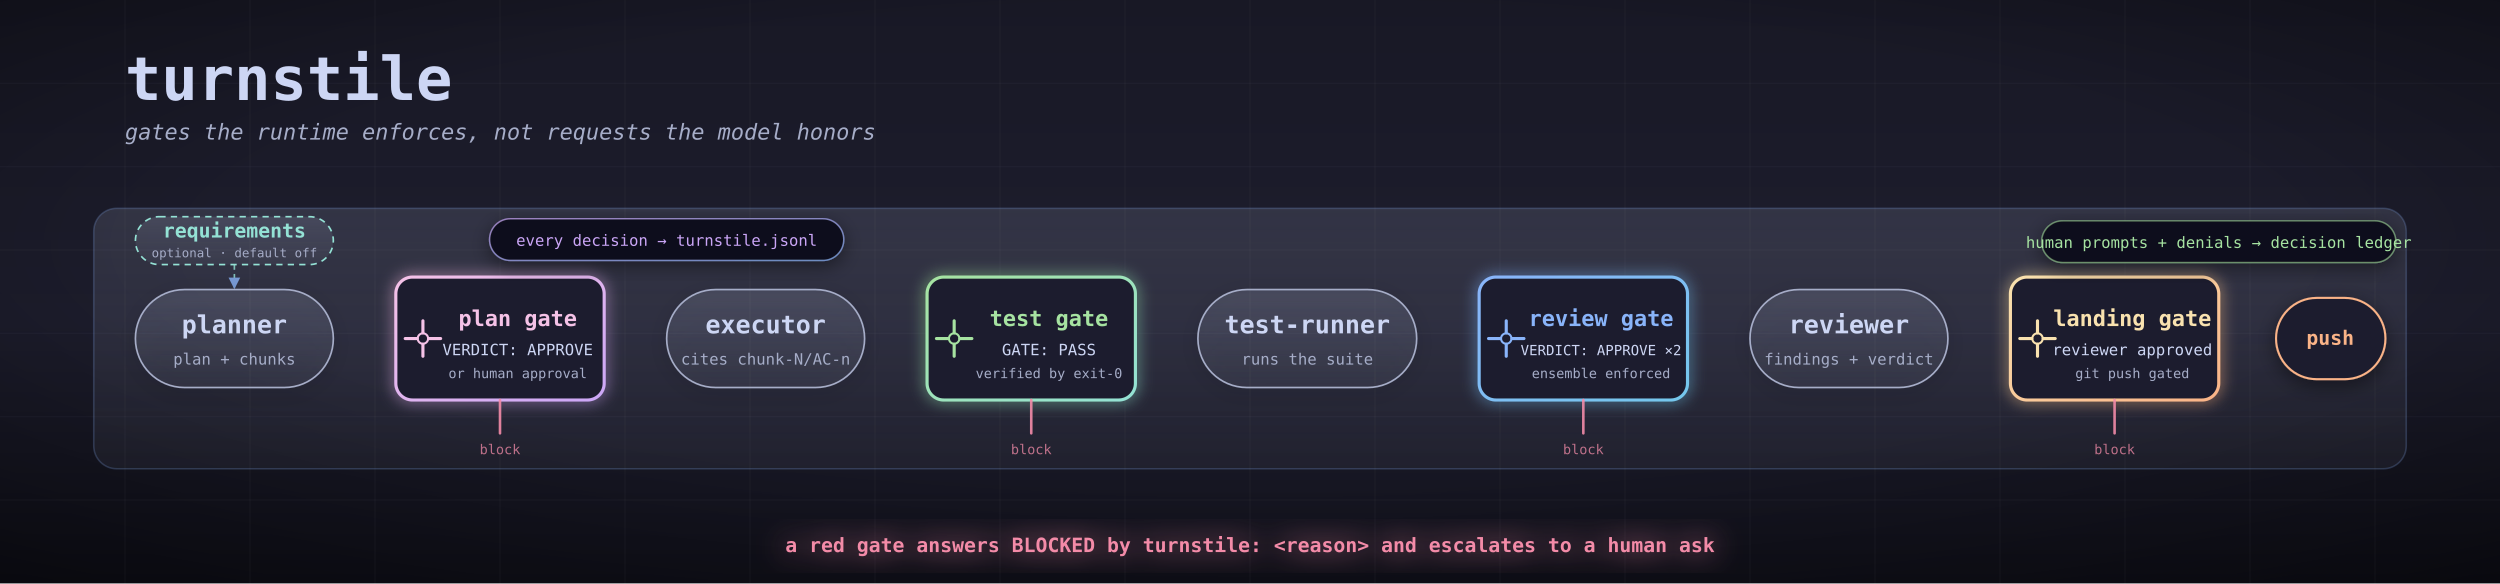
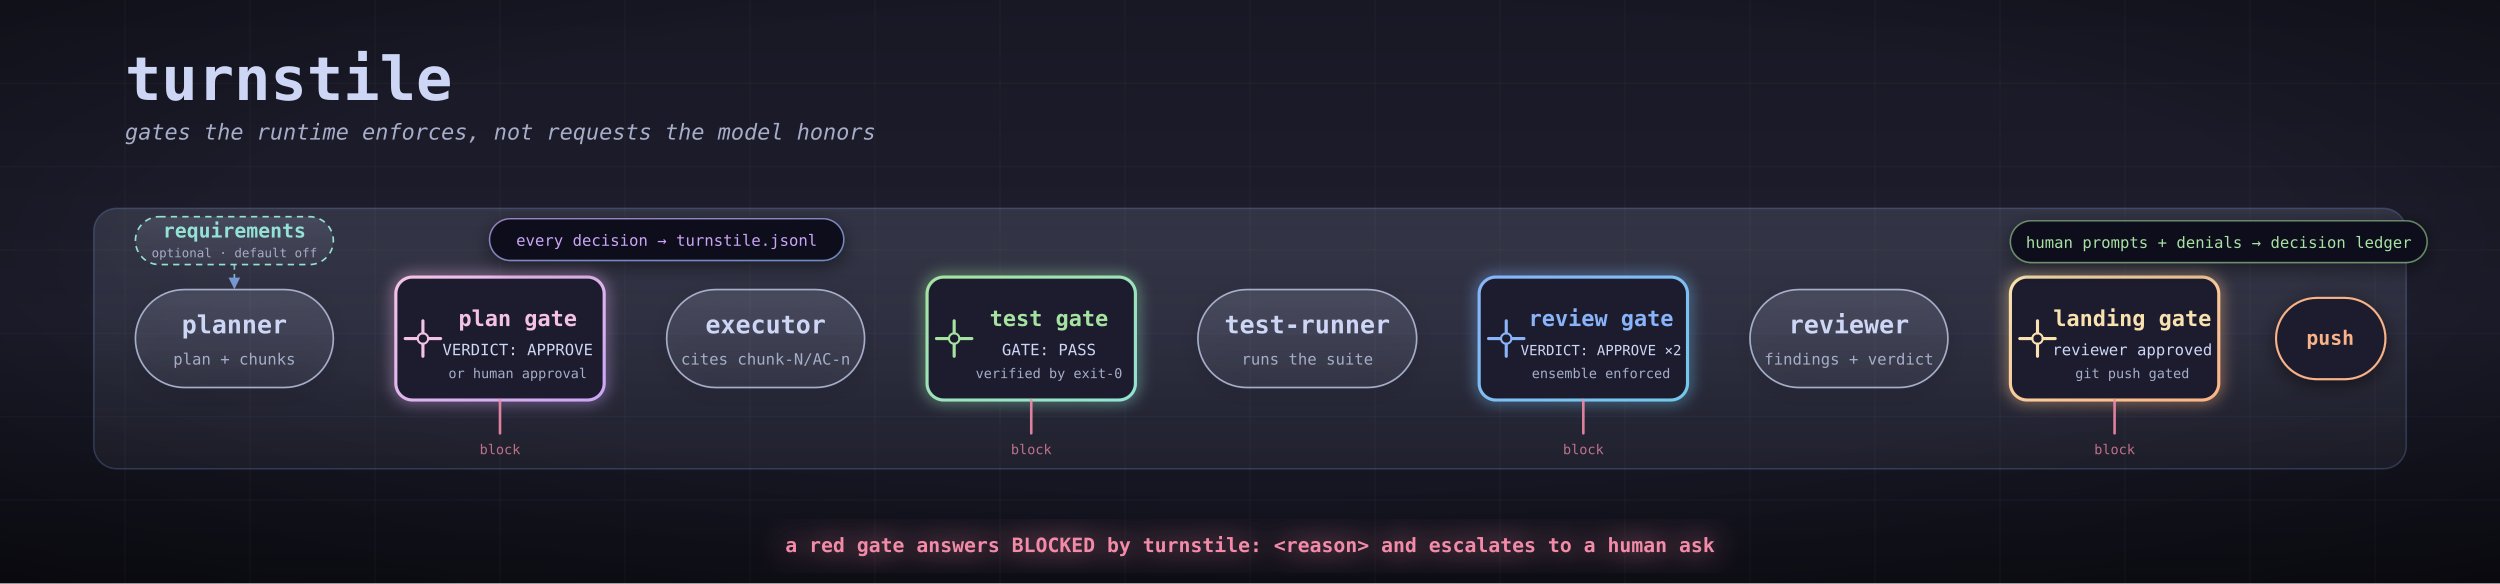
<svg xmlns="http://www.w3.org/2000/svg" width="2400" height="560" viewBox="0 0 2400 560" role="img" aria-label="turnstile: the enforced pipeline — requirements (optional, default off), planner, plan-reviewer, executor, test-runner, reviewer with gates blocking every dispatch">
  <defs>
    <linearGradient id="bg" x1="0" y1="0" x2="0" y2="1">
      <stop offset="0" stop-color="#181825" />
      <stop offset="0.55" stop-color="#1E1E2E" />
      <stop offset="1" stop-color="#11111B" />
    </linearGradient>
    <radialGradient id="vignette" cx="0.5" cy="0.42" r="0.75">
      <stop offset="0.55" stop-color="#000000" stop-opacity="0" />
      <stop offset="1" stop-color="#000000" stop-opacity="0.45" />
    </radialGradient>
    <linearGradient id="glass" x1="0" y1="0" x2="0" y2="1">
      <stop offset="0" stop-color="#CDD6F4" stop-opacity="0.13" />
      <stop offset="1" stop-color="#CDD6F4" stop-opacity="0.05" />
    </linearGradient>
    <linearGradient id="acc-plan" x1="0" y1="0" x2="1" y2="1">
      <stop offset="0" stop-color="#F5C2E7" />
      <stop offset="1" stop-color="#CBA6F7" />
    </linearGradient>
    <linearGradient id="acc-test" x1="0" y1="0" x2="1" y2="1">
      <stop offset="0" stop-color="#A6E3A1" />
      <stop offset="1" stop-color="#94E2D5" />
    </linearGradient>
    <linearGradient id="acc-review" x1="0" y1="0" x2="1" y2="1">
      <stop offset="0" stop-color="#89B4FA" />
      <stop offset="1" stop-color="#74C7EC" />
    </linearGradient>
    <linearGradient id="acc-push" x1="0" y1="0" x2="1" y2="1">
      <stop offset="0" stop-color="#F9E2AF" />
      <stop offset="1" stop-color="#FAB387" />
    </linearGradient>
    <linearGradient id="acc-journal" x1="0" y1="0" x2="1" y2="1">
      <stop offset="0" stop-color="#CBA6F7" />
      <stop offset="1" stop-color="#89B4FA" />
    </linearGradient>
    <linearGradient id="flow" x1="0" y1="0" x2="1" y2="0">
      <stop offset="0" stop-color="#89B4FA" />
      <stop offset="1" stop-color="#CBA6F7" />
    </linearGradient>
    <filter id="glow" x="-60%" y="-60%" width="220%" height="220%">
      <feGaussianBlur stdDeviation="7" result="b" />
      <feMerge>
        <feMergeNode in="b" />
        <feMergeNode in="SourceGraphic" />
      </feMerge>
    </filter>
    <filter id="softglow" x="-80%" y="-80%" width="260%" height="260%">
      <feGaussianBlur stdDeviation="14" result="b" />
      <feMerge>
        <feMergeNode in="b" />
        <feMergeNode in="SourceGraphic" />
      </feMerge>
    </filter>
    <filter id="cardshadow" x="-30%" y="-30%" width="160%" height="180%">
      <feDropShadow dx="0" dy="5" stdDeviation="9" flood-color="#000000" flood-opacity="0.45" />
    </filter>
    <style>
      @keyframes dashmove { to { stroke-dashoffset: -22; } }
      .flow { stroke-dasharray: 7 5; animation: dashmove 1.4s linear infinite; }
      @media (prefers-reduced-motion: reduce) { .flow { animation: none; } }
    </style>
    <marker id="arrow" viewBox="0 0 10 10" refX="8.5" refY="5" markerWidth="7" markerHeight="7" orient="auto-start-reverse">
      <path d="M 0 0 L 10 5 L 0 10 z" fill="#89B4FA" />
    </marker>
    <g id="turnstile-arm">
      <circle cx="0" cy="0" r="5" fill="none" stroke-width="2" />
      <line x1="0" y1="-5.5" x2="0" y2="-17" stroke-width="3" stroke-linecap="round" />
      <line x1="0" y1="5.5" x2="0" y2="17" stroke-width="3" stroke-linecap="round" />
      <line x1="-5.5" y1="0" x2="-17" y2="0" stroke-width="3" stroke-linecap="round" />
      <line x1="5.5" y1="0" x2="17" y2="0" stroke-width="3" stroke-linecap="round" />
    </g>
  </defs>
  <rect width="2400" height="560" fill="url(#bg)" />
  <rect width="2400" height="560" fill="url(#vignette)" />
  <g stroke="#CDD6F4" stroke-opacity="0.035" stroke-width="1">
    <path d="M0 80H2400M0 160H2400M0 240H2400M0 320H2400M0 400H2400M0 480H2400" />
    <path d="M120 0V640M240 0V640M360 0V640M480 0V640M600 0V640M720 0V640M840 0V640M960 0V640M1080 0V640M1200 0V640M1320 0V640M1440 0V640M1560 0V640M1680 0V640M1800 0V640M1920 0V640M2040 0V640M2160 0V640M2280 0V640" />
  </g>
  <text x="120" y="96" font-family="ui-monospace, SFMono-Regular, Menlo, monospace" font-size="58" font-weight="700" fill="#CDD6F4">turnstile</text>
  <text x="120" y="134" font-family="ui-monospace, SFMono-Regular, Menlo, monospace" font-size="21" font-style="italic" fill="#A6ADC8">gates the runtime enforces, not requests the model honors</text>
  <rect x="90" y="200" width="2220" height="250" rx="22" fill="url(#glass)" stroke="#89B4FA" stroke-opacity="0.22" stroke-width="1.5" />
  <path class="flow" d="M150 325 H2260" stroke="url(#flow)" stroke-width="2.5" fill="none" opacity="0.55" marker-end="url(#arrow)" />
  <g>
    <rect x="130" y="208" width="190" height="46" rx="23" fill="url(#glass)" stroke="#94E2D5" stroke-width="1.6" stroke-dasharray="6 5" />
    <text x="225" y="228" text-anchor="middle" font-family="ui-monospace, SFMono-Regular, Menlo, monospace" font-size="19" font-weight="600" fill="#94E2D5">requirements</text>
    <text x="225" y="247" text-anchor="middle" font-family="ui-monospace, SFMono-Regular, Menlo, monospace" font-size="12" fill="#A6ADC8">optional · default off</text>
    <path d="M225 254 L 225 276" stroke="#94E2D5" stroke-width="1.6" stroke-dasharray="5 4" fill="none" marker-end="url(#arrow)" opacity="0.8" />
  </g>
  <g filter="url(#cardshadow)">
    <rect x="130" y="278" width="190" height="94" rx="47" fill="url(#glass)" stroke="#A6ADC8" stroke-width="1.6" />
  </g>
  <text x="225" y="320" text-anchor="middle" font-family="ui-monospace, SFMono-Regular, Menlo, monospace" font-size="24" font-weight="600" fill="#CDD6F4">planner</text>
  <text x="225" y="350" text-anchor="middle" font-family="ui-monospace, SFMono-Regular, Menlo, monospace" font-size="15" fill="#A6ADC8">plan + chunks</text>
  <g filter="url(#glow)">
    <rect x="380" y="266" width="200" height="118" rx="16" fill="#1E1E2E" stroke="url(#acc-plan)" stroke-width="3" />
  </g>
  <use href="#turnstile-arm" transform="translate(406 325)" stroke="#F5C2E7" />
  <text x="497" y="313" text-anchor="middle" font-family="ui-monospace, SFMono-Regular, Menlo, monospace" font-size="21" font-weight="700" fill="#F5C2E7">plan gate</text>
  <text x="497" y="341" text-anchor="middle" font-family="ui-monospace, SFMono-Regular, Menlo, monospace" font-size="15" fill="#CDD6F4">VERDICT: APPROVE</text>
  <text x="497" y="363" text-anchor="middle" font-family="ui-monospace, SFMono-Regular, Menlo, monospace" font-size="13" fill="#A6ADC8">or human approval</text>
  <g filter="url(#cardshadow)">
    <rect x="640" y="278" width="190" height="94" rx="47" fill="url(#glass)" stroke="#A6ADC8" stroke-width="1.6" />
  </g>
  <text x="735" y="320" text-anchor="middle" font-family="ui-monospace, SFMono-Regular, Menlo, monospace" font-size="24" font-weight="600" fill="#CDD6F4">executor</text>
  <text x="735" y="350" text-anchor="middle" font-family="ui-monospace, SFMono-Regular, Menlo, monospace" font-size="15" fill="#A6ADC8">cites chunk-N/AC-n</text>
  <g filter="url(#glow)">
    <rect x="890" y="266" width="200" height="118" rx="16" fill="#1E1E2E" stroke="url(#acc-test)" stroke-width="3" />
  </g>
  <use href="#turnstile-arm" transform="translate(916 325)" stroke="#A6E3A1" />
  <text x="1007" y="313" text-anchor="middle" font-family="ui-monospace, SFMono-Regular, Menlo, monospace" font-size="21" font-weight="700" fill="#A6E3A1">test gate</text>
  <text x="1007" y="341" text-anchor="middle" font-family="ui-monospace, SFMono-Regular, Menlo, monospace" font-size="15" fill="#CDD6F4">GATE: PASS</text>
  <text x="1007" y="363" text-anchor="middle" font-family="ui-monospace, SFMono-Regular, Menlo, monospace" font-size="13" fill="#A6ADC8">verified by exit-0</text>
  <g filter="url(#cardshadow)">
    <rect x="1150" y="278" width="210" height="94" rx="47" fill="url(#glass)" stroke="#A6ADC8" stroke-width="1.6" />
  </g>
  <text x="1255" y="320" text-anchor="middle" font-family="ui-monospace, SFMono-Regular, Menlo, monospace" font-size="24" font-weight="600" fill="#CDD6F4">test-runner</text>
  <text x="1255" y="350" text-anchor="middle" font-family="ui-monospace, SFMono-Regular, Menlo, monospace" font-size="15" fill="#A6ADC8">runs the suite</text>
  <g filter="url(#glow)">
    <rect x="1420" y="266" width="200" height="118" rx="16" fill="#1E1E2E" stroke="url(#acc-review)" stroke-width="3" />
  </g>
  <use href="#turnstile-arm" transform="translate(1446 325)" stroke="#89B4FA" />
  <text x="1537" y="313" text-anchor="middle" font-family="ui-monospace, SFMono-Regular, Menlo, monospace" font-size="21" font-weight="700" fill="#89B4FA">review gate</text>
  <text x="1537" y="341" text-anchor="middle" font-family="ui-monospace, SFMono-Regular, Menlo, monospace" font-size="13.5" fill="#CDD6F4">VERDICT: APPROVE ×2</text>
  <text x="1537" y="363" text-anchor="middle" font-family="ui-monospace, SFMono-Regular, Menlo, monospace" font-size="13" fill="#A6ADC8">ensemble enforced</text>
  <g filter="url(#cardshadow)">
    <rect x="1680" y="278" width="190" height="94" rx="47" fill="url(#glass)" stroke="#A6ADC8" stroke-width="1.6" />
  </g>
  <text x="1775" y="320" text-anchor="middle" font-family="ui-monospace, SFMono-Regular, Menlo, monospace" font-size="24" font-weight="600" fill="#CDD6F4">reviewer</text>
  <text x="1775" y="350" text-anchor="middle" font-family="ui-monospace, SFMono-Regular, Menlo, monospace" font-size="15" fill="#A6ADC8">findings + verdict</text>
  <g filter="url(#glow)">
    <rect x="1930" y="266" width="200" height="118" rx="16" fill="#1E1E2E" stroke="url(#acc-push)" stroke-width="3" />
  </g>
  <use href="#turnstile-arm" transform="translate(1956 325)" stroke="#F9E2AF" />
  <text x="2047" y="313" text-anchor="middle" font-family="ui-monospace, SFMono-Regular, Menlo, monospace" font-size="21" font-weight="700" fill="#F9E2AF">landing gate</text>
  <text x="2047" y="341" text-anchor="middle" font-family="ui-monospace, SFMono-Regular, Menlo, monospace" font-size="15" fill="#CDD6F4">reviewer approved</text>
  <text x="2047" y="363" text-anchor="middle" font-family="ui-monospace, SFMono-Regular, Menlo, monospace" font-size="13" fill="#A6ADC8">git push gated</text>
  <g stroke="#F38BA8" stroke-width="2.5" stroke-linecap="round" fill="none">
    <path d="M480 384 L 480 416" opacity="0.9" />
    <path d="M990 384 L 990 416" opacity="0.9" />
    <path d="M1520 384 L 1520 416" opacity="0.9" />
    <path d="M2030 384 L 2030 416" opacity="0.9" />
  </g>
  <g font-family="ui-monospace, SFMono-Regular, Menlo, monospace" font-size="13" fill="#F38BA8" opacity="0.75">
    <text x="480" y="436" text-anchor="middle">block</text>
    <text x="990" y="436" text-anchor="middle">block</text>
    <text x="1520" y="436" text-anchor="middle">block</text>
    <text x="2030" y="436" text-anchor="middle">block</text>
  </g>
  <g filter="url(#cardshadow)">
    <rect x="2185" y="286" width="105" height="78" rx="39" fill="#1E1E2E" stroke="#FAB387" stroke-width="2" />
  </g>
  <text x="2237" y="331" text-anchor="middle" font-family="ui-monospace, SFMono-Regular, Menlo, monospace" font-size="19" font-weight="700" fill="#FAB387">push</text>
  <g>
    <path d="M480 384 L 480 430" stroke="#F38BA8" stroke-width="0" />
    <text x="1200" y="530" text-anchor="middle" font-family="ui-monospace, SFMono-Regular, Menlo, monospace" font-size="19" font-weight="700" fill="#F38BA8" filter="url(#softglow)">a red gate answers BLOCKED by turnstile: &lt;reason&gt; and escalates to a human ask</text>
  </g>
  <g filter="url(#cardshadow)">
    <rect x="470" y="210" width="340" height="40" rx="20" fill="#11111B" stroke="url(#acc-journal)" stroke-opacity="0.7" stroke-width="1.4" />
  </g>
  <text x="640" y="236" text-anchor="middle" font-family="ui-monospace, SFMono-Regular, Menlo, monospace" font-size="15" fill="#CBA6F7">every decision → turnstile.jsonl</text>
  <g filter="url(#cardshadow)">
-     <rect x="1960" y="212" width="340" height="40" rx="20" fill="#11111B" stroke="#A6E3A1" stroke-opacity="0.55" stroke-width="1.4" />
+     <rect x="1930" y="212" width="400" height="40" rx="20" fill="#11111B" stroke="#A6E3A1" stroke-opacity="0.55" stroke-width="1.4" />
  </g>
  <text x="2130" y="238" text-anchor="middle" font-family="ui-monospace, SFMono-Regular, Menlo, monospace" font-size="15" fill="#A6E3A1">human prompts + denials → decision ledger</text>
</svg>
